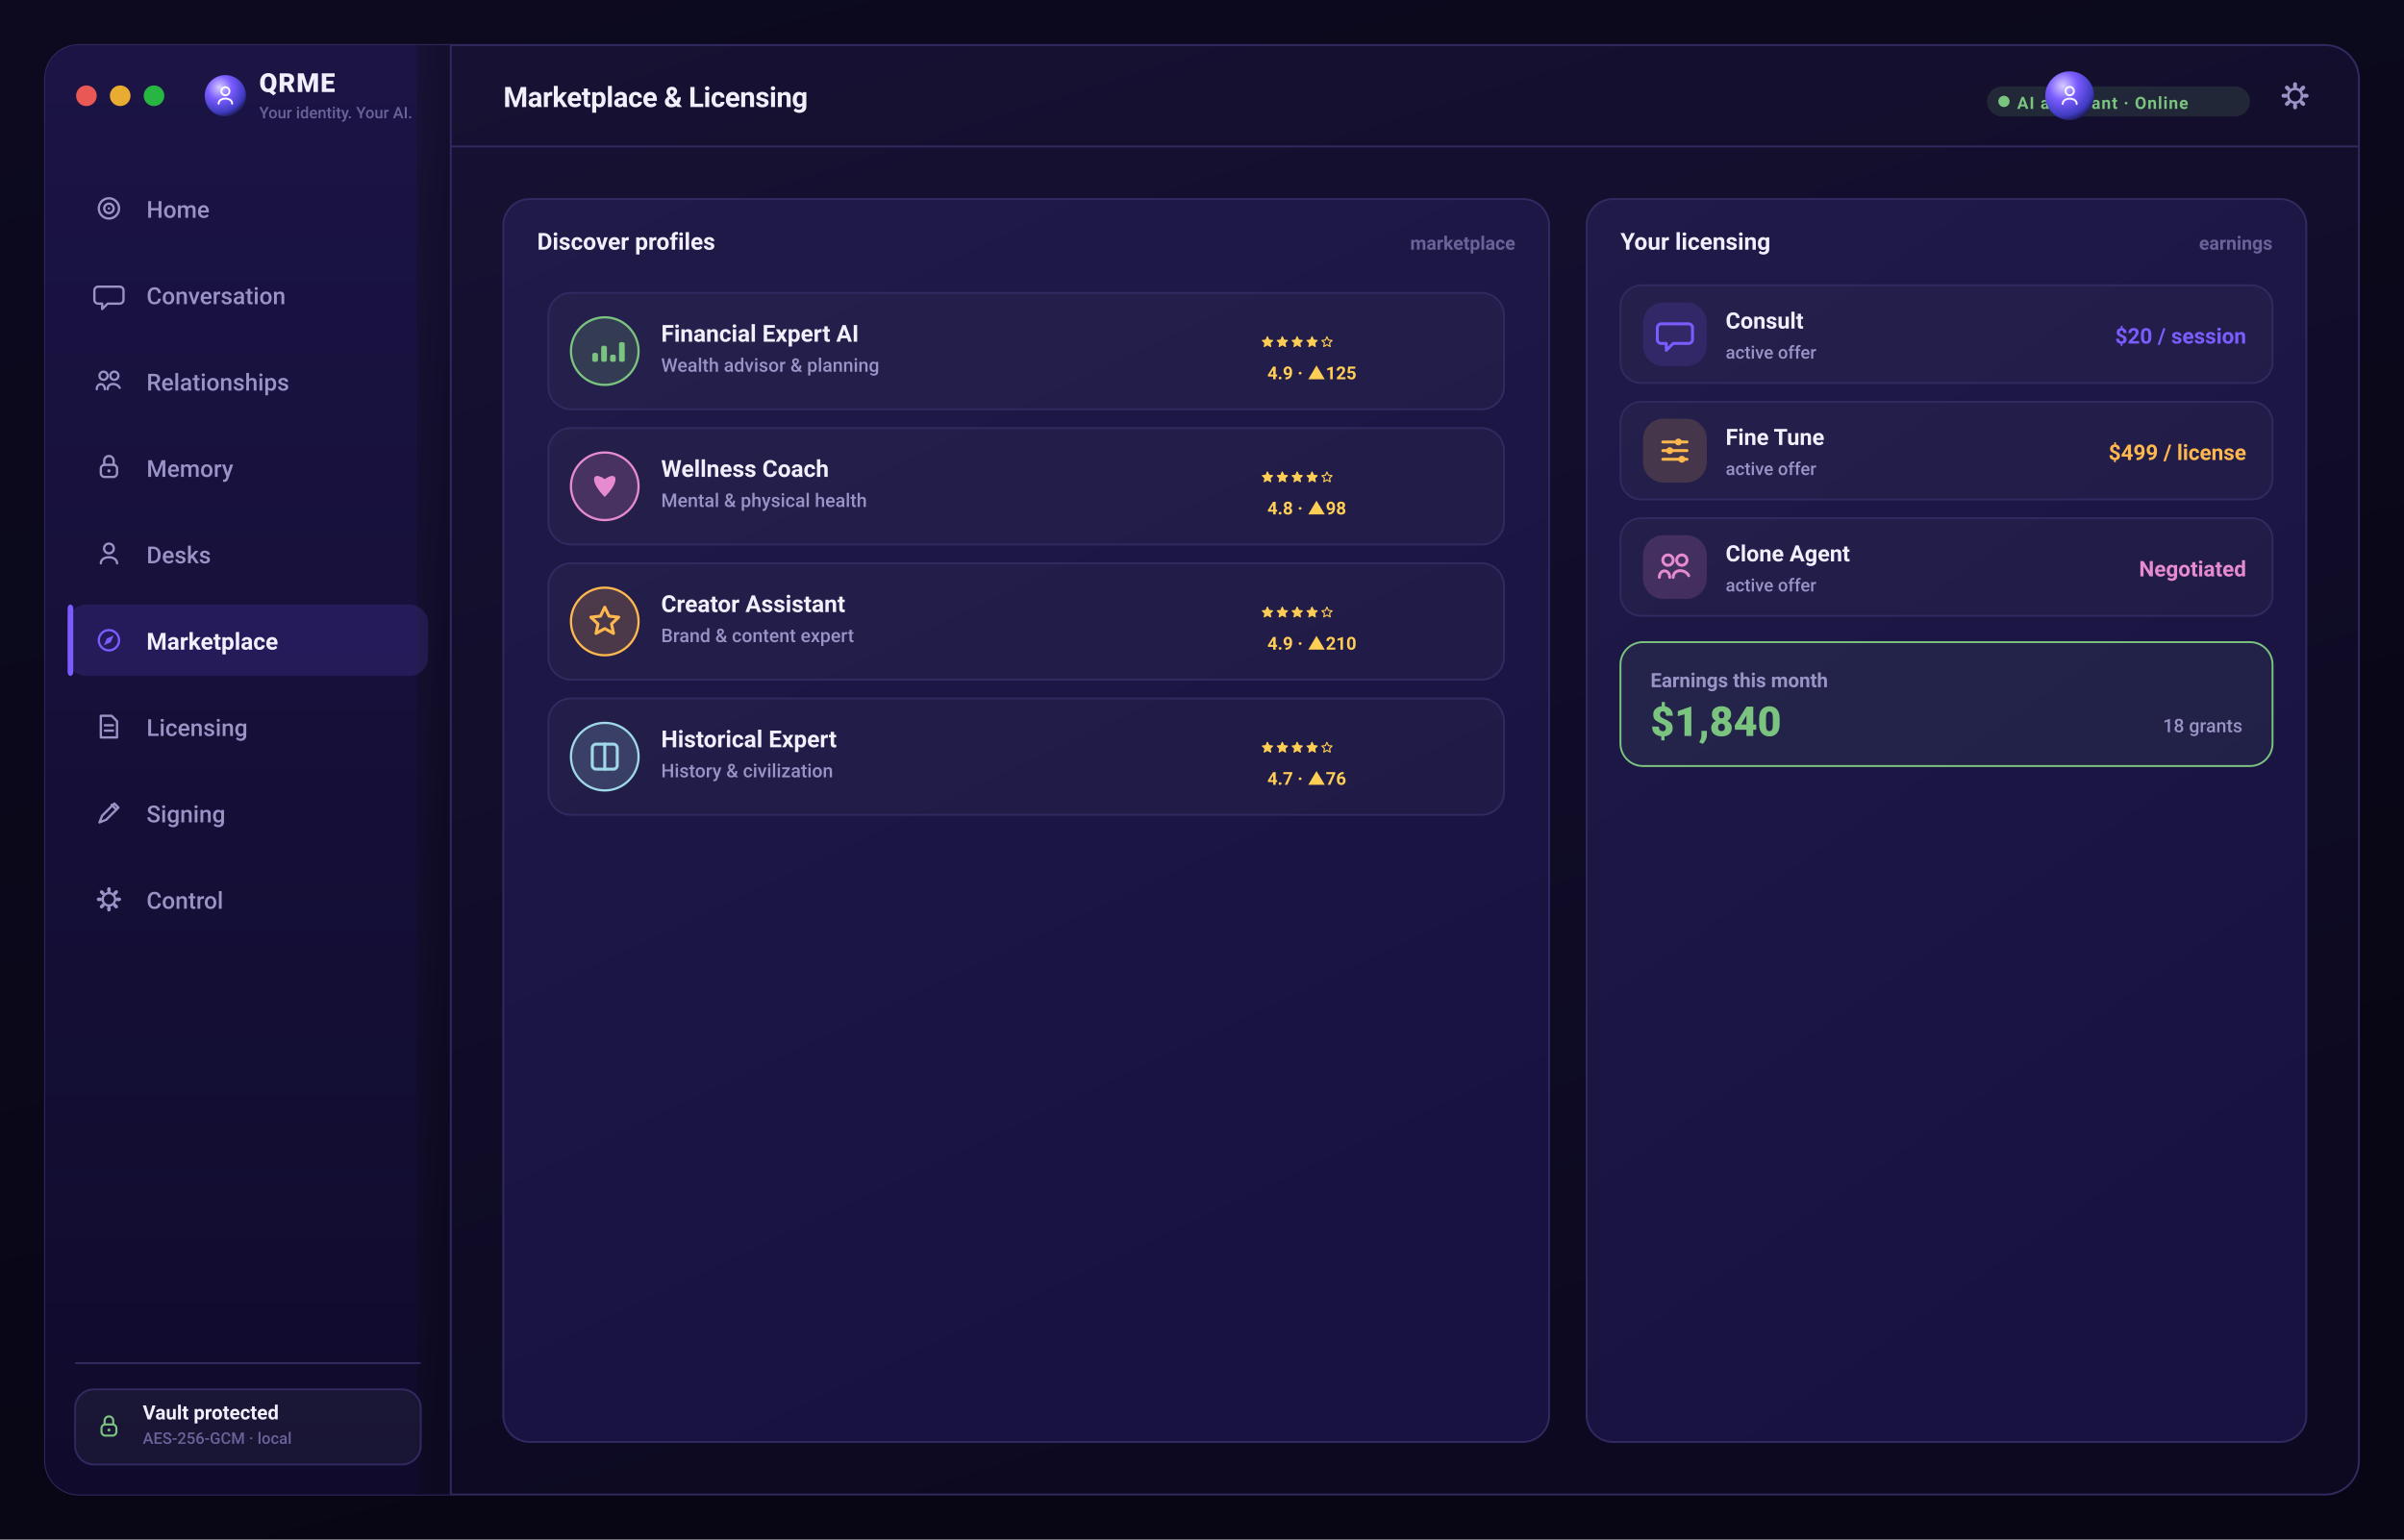
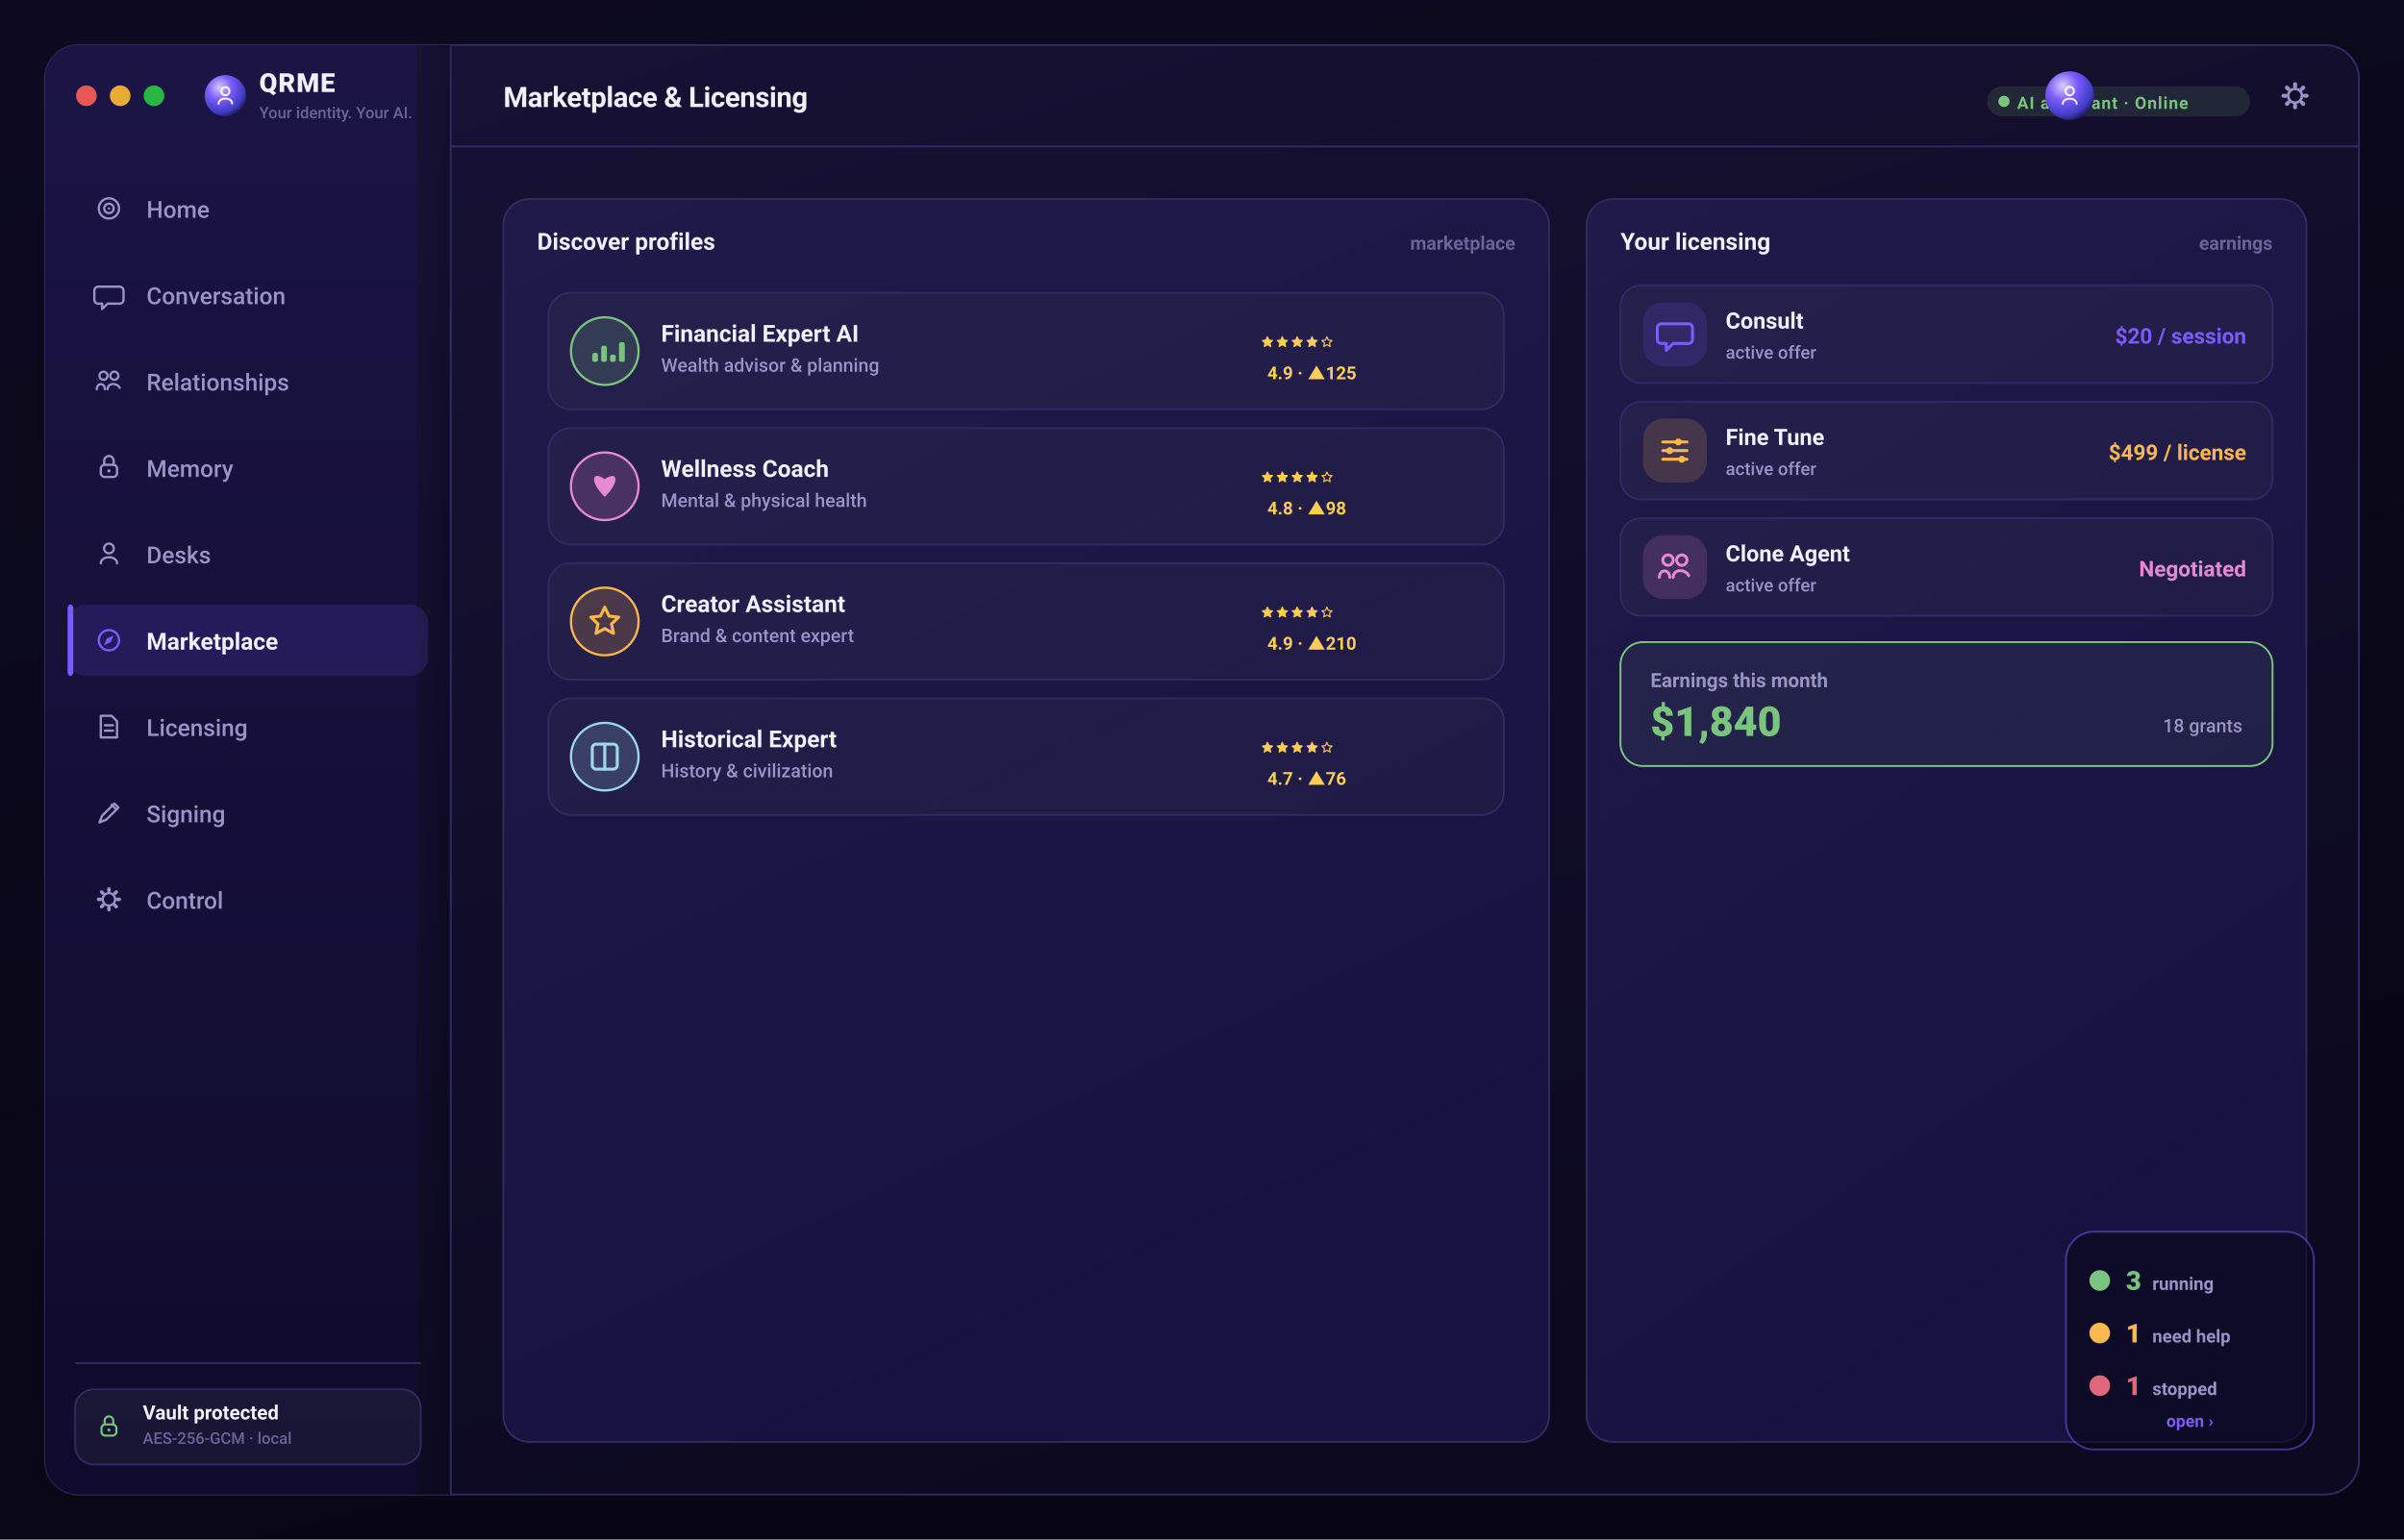
<svg xmlns="http://www.w3.org/2000/svg" width="1280" height="820" viewBox="0 0 1280 820" role="img" aria-label="QRME — Marketplace &amp; Licensing">
  <defs>
    <linearGradient id="gPage" x1="0" y1="0" x2="0.4" y2="1">
      <stop offset="0" stop-color="#0d0a20" />
      <stop offset="1" stop-color="#080614" />
    </linearGradient>
    <linearGradient id="gScr" x1="0" y1="0" x2="0.5" y2="1">
      <stop offset="0" stop-color="#181235" />
      <stop offset="1" stop-color="#0c0920" />
    </linearGradient>
    <linearGradient id="gSide" x1="0" y1="0" x2="0" y2="1">
      <stop offset="0" stop-color="#1b1445" />
      <stop offset="1" stop-color="#100b2c" />
    </linearGradient>
    <linearGradient id="gCard" x1="0" y1="0" x2="0.4" y2="1">
      <stop offset="0" stop-color="#201a48" />
      <stop offset="1" stop-color="#181240" />
    </linearGradient>
    <linearGradient id="gBrand" x1="0" y1="0" x2="1" y2="0">
      <stop offset="0" stop-color="#7b5cff" />
      <stop offset="1" stop-color="#9d7bff" />
    </linearGradient>
    <linearGradient id="gAmber" x1="0" y1="0" x2="1" y2="0">
      <stop offset="0" stop-color="#ffb84d" />
      <stop offset="1" stop-color="#ffd27a" />
    </linearGradient>
    <radialGradient id="orb" cx="36%" cy="30%" r="78%">
      <stop offset="0" stop-color="#d9ccff" />
      <stop offset="38%" stop-color="#7b5cff" />
      <stop offset="78%" stop-color="#3f3bc0" />
      <stop offset="100%" stop-color="#140f34" />
    </radialGradient>
  </defs>
  <rect x="0.0" y="0.0" width="1280.0" height="820.0" rx="0" fill="url(#gPage)" />
  <rect x="24" y="24" width="1232" height="772" rx="18" fill="url(#gScr)" stroke="#302a60" stroke-width="1" />
  <rect x="24.0" y="24.0" width="216.0" height="772.0" rx="18" fill="url(#gSide)" />
  <rect x="222.0" y="24.0" width="18.0" height="772.0" rx="0" fill="url(#gScr)" />
  <line x1="240" y1="24" x2="240" y2="796" stroke="#302a60" stroke-width="1" />
  <line x1="240" y1="78" x2="1256" y2="78" stroke="#302a60" stroke-width="1" />
  <circle cx="46" cy="51" r="5.5" fill="#ff5f57" opacity="0.9" />
  <circle cx="64" cy="51" r="5.5" fill="#febc2e" opacity="0.9" />
  <circle cx="82" cy="51" r="5.5" fill="#28c840" opacity="0.9" />
  <circle cx="120" cy="51" r="11" fill="url(#orb)" />
  <circle cx="120" cy="48.6" r="2.16" fill="none" stroke="rgba(255,255,255,0.95)" stroke-width="1.02" stroke-linecap="round" stroke-linejoin="round" />
  <path d="M116.4 55.2 c0 -3.6 7.2 -3.6 7.2 0" fill="none" stroke="rgba(255,255,255,0.95)" stroke-width="1.02" stroke-linecap="round" stroke-linejoin="round" />
  <text x="138.0" y="49.0" font-family="-apple-system,BlinkMacSystemFont,'SF Pro Display','SF Pro Text','Segoe UI',Roboto,system-ui,sans-serif" font-size="14" font-weight="800" fill="#f2effc" text-anchor="start" letter-spacing="0.5">QRME</text>
  <text x="138.0" y="63.0" font-family="-apple-system,BlinkMacSystemFont,'SF Pro Display','SF Pro Text','Segoe UI',Roboto,system-ui,sans-serif" font-size="8.5" font-weight="500" fill="#6a6399" text-anchor="start">Your identity. Your AI.</text>
  <text x="268.0" y="57.0" font-family="-apple-system,BlinkMacSystemFont,'SF Pro Display','SF Pro Text','Segoe UI',Roboto,system-ui,sans-serif" font-size="15" font-weight="700" fill="#f2effc" text-anchor="start" letter-spacing="-0.2">Marketplace &amp; Licensing</text>
  <rect x="1220.96" y="43.8" width="2.08" height="3.2" rx="1" transform="rotate(0 1222 51)" fill="#9a93c6" />
  <rect x="1220.96" y="43.8" width="2.08" height="3.2" rx="1" transform="rotate(45 1222 51)" fill="#9a93c6" />
  <rect x="1220.96" y="43.8" width="2.08" height="3.2" rx="1" transform="rotate(90 1222 51)" fill="#9a93c6" />
  <rect x="1220.96" y="43.8" width="2.08" height="3.2" rx="1" transform="rotate(135 1222 51)" fill="#9a93c6" />
  <rect x="1220.96" y="43.8" width="2.08" height="3.2" rx="1" transform="rotate(180 1222 51)" fill="#9a93c6" />
  <rect x="1220.96" y="43.8" width="2.08" height="3.2" rx="1" transform="rotate(225 1222 51)" fill="#9a93c6" />
  <rect x="1220.96" y="43.8" width="2.08" height="3.2" rx="1" transform="rotate(270 1222 51)" fill="#9a93c6" />
  <rect x="1220.96" y="43.8" width="2.08" height="3.2" rx="1" transform="rotate(315 1222 51)" fill="#9a93c6" />
  <circle cx="1222" cy="51" r="3.68" fill="none" stroke="#9a93c6" stroke-width="1.36" stroke-linecap="round" stroke-linejoin="round" />
  <rect x="1058.0" y="46.0" width="140.0" height="16.0" rx="8" fill="rgba(123,196,127,0.14)" />
  <circle cx="1067.0" cy="54" r="3" fill="#7bc47f" />
  <text x="1074.0" y="58.0" font-family="-apple-system,BlinkMacSystemFont,'SF Pro Display','SF Pro Text','Segoe UI',Roboto,system-ui,sans-serif" font-size="9" font-weight="700" fill="#7bc47f" text-anchor="start" letter-spacing="0.5">AI assistant · Online</text>
  <circle cx="1102" cy="51" r="13" fill="url(#orb)" />
  <circle cx="1102" cy="48.52" r="2.232" fill="none" stroke="rgba(255,255,255,0.9)" stroke-width="1.05" stroke-linecap="round" stroke-linejoin="round" />
  <path d="M1098.28 55.34 c0 -3.72 7.44 -3.72 7.44 0" fill="none" stroke="rgba(255,255,255,0.9)" stroke-width="1.05" stroke-linecap="round" stroke-linejoin="round" />
  <circle cx="58" cy="111" r="5.4" fill="none" stroke="#9a93c6" stroke-width="1.22" stroke-linecap="round" stroke-linejoin="round" />
  <circle cx="58" cy="111" r="2.52" fill="none" stroke="#9a93c6" stroke-width="1.22" stroke-linecap="round" stroke-linejoin="round" />
  <circle cx="58" cy="111" r="0.648" fill="#9a93c6" />
  <text x="78.0" y="116.0" font-family="-apple-system,BlinkMacSystemFont,'SF Pro Display','SF Pro Text','Segoe UI',Roboto,system-ui,sans-serif" font-size="12.5" font-weight="500" fill="#9a93c6" text-anchor="start">Home</text>
  <path d="M52.24 152.68 h11.52 a2 2 0 0 1 2 2 v5.04 a2 2 0 0 1 -2 2 h-6.48 l-2.88 2.88 v-2.88 h-2.16 a2 2 0 0 1 -2 -2 v-5.04 a2 2 0 0 1 2 -2 Z" fill="none" stroke="#9a93c6" stroke-width="1.22" stroke-linecap="round" stroke-linejoin="round" />
  <text x="78.0" y="162.0" font-family="-apple-system,BlinkMacSystemFont,'SF Pro Display','SF Pro Text','Segoe UI',Roboto,system-ui,sans-serif" font-size="12.5" font-weight="500" fill="#9a93c6" text-anchor="start">Conversation</text>
  <circle cx="55.12" cy="200.12" r="2.16" fill="none" stroke="#9a93c6" stroke-width="1.22" stroke-linecap="round" stroke-linejoin="round" />
  <circle cx="60.88" cy="200.12" r="2.16" fill="none" stroke="#9a93c6" stroke-width="1.22" stroke-linecap="round" stroke-linejoin="round" />
  <path d="M51.52 207.32 c0 -3.6 4.32 -3.6 4.32 0 M57.28 207.32 c0 -3.6 5.04 -3.6 6.48 -0.72" fill="none" stroke="#9a93c6" stroke-width="1.22" stroke-linecap="round" stroke-linejoin="round" />
  <text x="78.0" y="208.0" font-family="-apple-system,BlinkMacSystemFont,'SF Pro Display','SF Pro Text','Segoe UI',Roboto,system-ui,sans-serif" font-size="12.5" font-weight="500" fill="#9a93c6" text-anchor="start">Relationships</text>
  <rect x="53.68" y="247.56" width="8.64" height="6.48" rx="2" fill="none" stroke="#9a93c6" stroke-width="1.22" stroke-linecap="round" stroke-linejoin="round" />
  <path d="M55.48 247.56 v-2.16 a2.52 2.52 0 0 1 5.04 0 v2.16" fill="none" stroke="#9a93c6" stroke-width="1.22" stroke-linecap="round" stroke-linejoin="round" />
  <circle cx="58" cy="250.8" r="0.864" fill="#9a93c6" />
  <text x="78.0" y="254.0" font-family="-apple-system,BlinkMacSystemFont,'SF Pro Display','SF Pro Text','Segoe UI',Roboto,system-ui,sans-serif" font-size="12.5" font-weight="500" fill="#9a93c6" text-anchor="start">Memory</text>
  <circle cx="58" cy="292.12" r="2.592" fill="none" stroke="#9a93c6" stroke-width="1.22" stroke-linecap="round" stroke-linejoin="round" />
  <path d="M53.68 300.04 c0 -4.32 8.64 -4.32 8.64 0" fill="none" stroke="#9a93c6" stroke-width="1.22" stroke-linecap="round" stroke-linejoin="round" />
  <text x="78.0" y="300.0" font-family="-apple-system,BlinkMacSystemFont,'SF Pro Display','SF Pro Text','Segoe UI',Roboto,system-ui,sans-serif" font-size="12.5" font-weight="500" fill="#9a93c6" text-anchor="start">Desks</text>
  <rect x="36.0" y="322.0" width="192.0" height="38.0" rx="10" fill="rgba(123,92,255,0.16)" />
  <rect x="36.0" y="322.0" width="3.0" height="38.0" rx="2" fill="#7b5cff" />
  <circle cx="58" cy="341" r="5.4" fill="none" stroke="#7b5cff" stroke-width="1.22" stroke-linecap="round" stroke-linejoin="round" />
  <path d="M60.52 338.48 l-1.584 3.6 -3.6 1.584 1.584 -3.6 Z" fill="#7b5cff" />
  <text x="78.0" y="346.0" font-family="-apple-system,BlinkMacSystemFont,'SF Pro Display','SF Pro Text','Segoe UI',Roboto,system-ui,sans-serif" font-size="12.5" font-weight="650" fill="#f2effc" text-anchor="start">Marketplace</text>
  <path d="M53.68 381.24 h5.76 l2.88 2.88 v8.64 h-8.64 Z" fill="none" stroke="#9a93c6" stroke-width="1.22" stroke-linecap="round" stroke-linejoin="round" />
  <path d="M55.84 386.28 h4.32 M55.84 389.16 h4.32" fill="none" stroke="#9a93c6" stroke-width="1.22" stroke-linecap="round" stroke-linejoin="round" />
  <text x="78.0" y="392.0" font-family="-apple-system,BlinkMacSystemFont,'SF Pro Display','SF Pro Text','Segoe UI',Roboto,system-ui,sans-serif" font-size="12.5" font-weight="500" fill="#9a93c6" text-anchor="start">Licensing</text>
  <path d="M52.96 438.04 l1.44 -3.6 6.48 -6.48 2.16 2.16 -6.48 6.48 -3.6 1.44 Z" fill="none" stroke="#9a93c6" stroke-width="1.22" stroke-linecap="round" stroke-linejoin="round" />
  <path d="M59.44 428.68 l2.16 2.16" fill="none" stroke="#9a93c6" stroke-width="1.22" stroke-linecap="round" stroke-linejoin="round" />
  <text x="78.0" y="438.0" font-family="-apple-system,BlinkMacSystemFont,'SF Pro Display','SF Pro Text','Segoe UI',Roboto,system-ui,sans-serif" font-size="12.5" font-weight="500" fill="#9a93c6" text-anchor="start">Signing</text>
  <rect x="57.064" y="472.52" width="1.872" height="2.88" rx="1" transform="rotate(0 58 479)" fill="#9a93c6" />
  <rect x="57.064" y="472.52" width="1.872" height="2.88" rx="1" transform="rotate(45 58 479)" fill="#9a93c6" />
  <rect x="57.064" y="472.52" width="1.872" height="2.88" rx="1" transform="rotate(90 58 479)" fill="#9a93c6" />
  <rect x="57.064" y="472.52" width="1.872" height="2.88" rx="1" transform="rotate(135 58 479)" fill="#9a93c6" />
  <rect x="57.064" y="472.52" width="1.872" height="2.88" rx="1" transform="rotate(180 58 479)" fill="#9a93c6" />
  <rect x="57.064" y="472.52" width="1.872" height="2.88" rx="1" transform="rotate(225 58 479)" fill="#9a93c6" />
  <rect x="57.064" y="472.52" width="1.872" height="2.88" rx="1" transform="rotate(270 58 479)" fill="#9a93c6" />
  <rect x="57.064" y="472.52" width="1.872" height="2.88" rx="1" transform="rotate(315 58 479)" fill="#9a93c6" />
  <circle cx="58" cy="479" r="3.312" fill="none" stroke="#9a93c6" stroke-width="1.22" stroke-linecap="round" stroke-linejoin="round" />
  <text x="78.0" y="484.0" font-family="-apple-system,BlinkMacSystemFont,'SF Pro Display','SF Pro Text','Segoe UI',Roboto,system-ui,sans-serif" font-size="12.5" font-weight="500" fill="#9a93c6" text-anchor="start">Control</text>
  <line x1="40" y1="726" x2="224" y2="726" stroke="#302a60" stroke-width="1" />
  <rect x="40.0" y="740.0" width="184.0" height="40.0" rx="10" fill="rgba(255,255,255,0.04)" stroke="#302a60" stroke-width="1" />
  <rect x="54.04" y="758.68" width="7.92" height="5.94" rx="2" fill="none" stroke="#7bc47f" stroke-width="1.12" stroke-linecap="round" stroke-linejoin="round" />
  <path d="M55.69 758.68 v-1.98 a2.31 2.31 0 0 1 4.62 0 v1.98" fill="none" stroke="#7bc47f" stroke-width="1.12" stroke-linecap="round" stroke-linejoin="round" />
  <circle cx="58" cy="761.65" r="0.792" fill="#7bc47f" />
  <text x="76.0" y="756.0" font-family="-apple-system,BlinkMacSystemFont,'SF Pro Display','SF Pro Text','Segoe UI',Roboto,system-ui,sans-serif" font-size="10.5" font-weight="650" fill="#f2effc" text-anchor="start">Vault protected</text>
  <text x="76.0" y="769.0" font-family="-apple-system,BlinkMacSystemFont,'SF Pro Display','SF Pro Text','Segoe UI',Roboto,system-ui,sans-serif" font-size="8.5" font-weight="500" fill="#6a6399" text-anchor="start">AES-256-GCM · local</text>
  <rect x="268.0" y="106.0" width="556.8" height="662.0" rx="14" fill="url(#gCard)" stroke="#302a60" stroke-width="1" />
  <text x="286.0" y="133.0" font-family="-apple-system,BlinkMacSystemFont,'SF Pro Display','SF Pro Text','Segoe UI',Roboto,system-ui,sans-serif" font-size="12.5" font-weight="700" fill="#f2effc" text-anchor="start">Discover profiles</text>
  <text x="806.8" y="133.0" font-family="-apple-system,BlinkMacSystemFont,'SF Pro Display','SF Pro Text','Segoe UI',Roboto,system-ui,sans-serif" font-size="10" font-weight="600" fill="#6a6399" text-anchor="end">marketplace</text>
  <rect x="292.0" y="156.0" width="508.8" height="62.0" rx="12" fill="rgba(255,255,255,0.03)" stroke="#302a60" stroke-width="1" />
  <circle cx="322" cy="187" r="18" fill="rgba(123,196,127,0.18)" stroke="#7bc47f" stroke-width="1.2" />
  <rect x="315.35" y="187.95" width="3.04" height="4.75" rx="1" fill="#7bc47f" />
  <rect x="320.1" y="184.15" width="3.04" height="8.55" rx="1" fill="#7bc47f" />
  <rect x="324.85" y="188.9" width="3.04" height="3.8" rx="1" fill="#7bc47f" />
  <rect x="329.6" y="182.25" width="3.04" height="10.45" rx="1" fill="#7bc47f" />
  <text x="352.0" y="182.0" font-family="-apple-system,BlinkMacSystemFont,'SF Pro Display','SF Pro Text','Segoe UI',Roboto,system-ui,sans-serif" font-size="12.5" font-weight="700" fill="#f2effc" text-anchor="start">Financial Expert AI</text>
  <text x="352.0" y="198.0" font-family="-apple-system,BlinkMacSystemFont,'SF Pro Display','SF Pro Text','Segoe UI',Roboto,system-ui,sans-serif" font-size="10" font-weight="500" fill="#9a93c6" text-anchor="start">Wealth advisor &amp; planning</text>
  <path d="M674.8 179.36 l0.858 1.782 1.914 0.198 -1.386 1.32 0.396 1.914 -1.716 -0.99 -1.716 0.99 0.396 -1.914 -1.386 -1.32 1.914 -0.198 Z" fill="#ffce54" stroke="#ffce54" stroke-width="0.594" stroke-linejoin="round" />
  <path d="M682.72 179.36 l0.858 1.782 1.914 0.198 -1.386 1.32 0.396 1.914 -1.716 -0.99 -1.716 0.99 0.396 -1.914 -1.386 -1.32 1.914 -0.198 Z" fill="#ffce54" stroke="#ffce54" stroke-width="0.594" stroke-linejoin="round" />
  <path d="M690.64 179.36 l0.858 1.782 1.914 0.198 -1.386 1.32 0.396 1.914 -1.716 -0.99 -1.716 0.99 0.396 -1.914 -1.386 -1.32 1.914 -0.198 Z" fill="#ffce54" stroke="#ffce54" stroke-width="0.594" stroke-linejoin="round" />
  <path d="M698.56 179.36 l0.858 1.782 1.914 0.198 -1.386 1.32 0.396 1.914 -1.716 -0.99 -1.716 0.99 0.396 -1.914 -1.386 -1.32 1.914 -0.198 Z" fill="#ffce54" stroke="#ffce54" stroke-width="0.594" stroke-linejoin="round" />
  <path d="M706.48 179.36 l0.858 1.782 1.914 0.198 -1.386 1.32 0.396 1.914 -1.716 -0.99 -1.716 0.99 0.396 -1.914 -1.386 -1.32 1.914 -0.198 Z" fill="none" stroke="#ffce54" stroke-width="0.594" stroke-linejoin="round" />
  <text x="674.8" y="202.0" font-family="-apple-system,BlinkMacSystemFont,'SF Pro Display','SF Pro Text','Segoe UI',Roboto,system-ui,sans-serif" font-size="9.5" font-weight="600" fill="#ffce54" text-anchor="start">4.9 · ▲125</text>
  <rect x="292.0" y="228.0" width="508.8" height="62.0" rx="12" fill="rgba(255,255,255,0.03)" stroke="#302a60" stroke-width="1" />
  <circle cx="322" cy="259" r="18" fill="rgba(231,139,208,0.18)" stroke="#e78bd0" stroke-width="1.2" />
  <path d="M322 264.7 C313.45 256.15,315.35 250.45,322 255.2 C328.65 250.45,330.55 256.15,322 264.7 Z" fill="#e78bd0" />
  <text x="352.0" y="254.0" font-family="-apple-system,BlinkMacSystemFont,'SF Pro Display','SF Pro Text','Segoe UI',Roboto,system-ui,sans-serif" font-size="12.5" font-weight="700" fill="#f2effc" text-anchor="start">Wellness Coach</text>
  <text x="352.0" y="270.0" font-family="-apple-system,BlinkMacSystemFont,'SF Pro Display','SF Pro Text','Segoe UI',Roboto,system-ui,sans-serif" font-size="10" font-weight="500" fill="#9a93c6" text-anchor="start">Mental &amp; physical health</text>
  <path d="M674.8 251.36 l0.858 1.782 1.914 0.198 -1.386 1.32 0.396 1.914 -1.716 -0.99 -1.716 0.99 0.396 -1.914 -1.386 -1.32 1.914 -0.198 Z" fill="#ffce54" stroke="#ffce54" stroke-width="0.594" stroke-linejoin="round" />
  <path d="M682.72 251.36 l0.858 1.782 1.914 0.198 -1.386 1.32 0.396 1.914 -1.716 -0.99 -1.716 0.99 0.396 -1.914 -1.386 -1.32 1.914 -0.198 Z" fill="#ffce54" stroke="#ffce54" stroke-width="0.594" stroke-linejoin="round" />
  <path d="M690.64 251.36 l0.858 1.782 1.914 0.198 -1.386 1.32 0.396 1.914 -1.716 -0.99 -1.716 0.99 0.396 -1.914 -1.386 -1.32 1.914 -0.198 Z" fill="#ffce54" stroke="#ffce54" stroke-width="0.594" stroke-linejoin="round" />
  <path d="M698.56 251.36 l0.858 1.782 1.914 0.198 -1.386 1.32 0.396 1.914 -1.716 -0.99 -1.716 0.99 0.396 -1.914 -1.386 -1.32 1.914 -0.198 Z" fill="#ffce54" stroke="#ffce54" stroke-width="0.594" stroke-linejoin="round" />
  <path d="M706.48 251.36 l0.858 1.782 1.914 0.198 -1.386 1.32 0.396 1.914 -1.716 -0.99 -1.716 0.99 0.396 -1.914 -1.386 -1.32 1.914 -0.198 Z" fill="none" stroke="#ffce54" stroke-width="0.594" stroke-linejoin="round" />
  <text x="674.8" y="274.0" font-family="-apple-system,BlinkMacSystemFont,'SF Pro Display','SF Pro Text','Segoe UI',Roboto,system-ui,sans-serif" font-size="9.5" font-weight="600" fill="#ffce54" text-anchor="start">4.8 · ▲98</text>
  <rect x="292.0" y="300.0" width="508.8" height="62.0" rx="12" fill="rgba(255,255,255,0.03)" stroke="#302a60" stroke-width="1" />
  <circle cx="322" cy="331" r="18" fill="rgba(255,184,77,0.18)" stroke="#ffb84d" stroke-width="1.2" />
  <path d="M322 323.4 l2.28 4.75 5.13 0.57 -3.8 3.61 1.045 5.035 -4.655 -2.565 -4.655 2.565 1.045 -5.035 -3.8 -3.61 5.13 -0.57 Z" fill="none" stroke="#ffb84d" stroke-width="1.61" stroke-linecap="round" stroke-linejoin="round" />
  <text x="352.0" y="326.0" font-family="-apple-system,BlinkMacSystemFont,'SF Pro Display','SF Pro Text','Segoe UI',Roboto,system-ui,sans-serif" font-size="12.5" font-weight="700" fill="#f2effc" text-anchor="start">Creator Assistant</text>
  <text x="352.0" y="342.0" font-family="-apple-system,BlinkMacSystemFont,'SF Pro Display','SF Pro Text','Segoe UI',Roboto,system-ui,sans-serif" font-size="10" font-weight="500" fill="#9a93c6" text-anchor="start">Brand &amp; content expert</text>
  <path d="M674.8 323.36 l0.858 1.782 1.914 0.198 -1.386 1.32 0.396 1.914 -1.716 -0.99 -1.716 0.99 0.396 -1.914 -1.386 -1.32 1.914 -0.198 Z" fill="#ffce54" stroke="#ffce54" stroke-width="0.594" stroke-linejoin="round" />
  <path d="M682.72 323.36 l0.858 1.782 1.914 0.198 -1.386 1.32 0.396 1.914 -1.716 -0.99 -1.716 0.99 0.396 -1.914 -1.386 -1.32 1.914 -0.198 Z" fill="#ffce54" stroke="#ffce54" stroke-width="0.594" stroke-linejoin="round" />
  <path d="M690.64 323.36 l0.858 1.782 1.914 0.198 -1.386 1.32 0.396 1.914 -1.716 -0.99 -1.716 0.99 0.396 -1.914 -1.386 -1.32 1.914 -0.198 Z" fill="#ffce54" stroke="#ffce54" stroke-width="0.594" stroke-linejoin="round" />
  <path d="M698.56 323.36 l0.858 1.782 1.914 0.198 -1.386 1.32 0.396 1.914 -1.716 -0.99 -1.716 0.99 0.396 -1.914 -1.386 -1.32 1.914 -0.198 Z" fill="#ffce54" stroke="#ffce54" stroke-width="0.594" stroke-linejoin="round" />
  <path d="M706.48 323.36 l0.858 1.782 1.914 0.198 -1.386 1.32 0.396 1.914 -1.716 -0.99 -1.716 0.99 0.396 -1.914 -1.386 -1.32 1.914 -0.198 Z" fill="none" stroke="#ffce54" stroke-width="0.594" stroke-linejoin="round" />
  <text x="674.8" y="346.0" font-family="-apple-system,BlinkMacSystemFont,'SF Pro Display','SF Pro Text','Segoe UI',Roboto,system-ui,sans-serif" font-size="9.5" font-weight="600" fill="#ffce54" text-anchor="start">4.9 · ▲210</text>
  <rect x="292.0" y="372.0" width="508.8" height="62.0" rx="12" fill="rgba(255,255,255,0.03)" stroke="#302a60" stroke-width="1" />
  <circle cx="322" cy="403" r="18" fill="rgba(159,216,232,0.18)" stroke="#9fd8e8" stroke-width="1.2" />
  <rect x="315.35" y="396.35" width="13.3" height="13.3" rx="2" fill="none" stroke="#9fd8e8" stroke-width="1.61" stroke-linecap="round" stroke-linejoin="round" />
  <path d="M322 396.35 v13.3" fill="none" stroke="#9fd8e8" stroke-width="1.61" stroke-linecap="round" stroke-linejoin="round" />
  <text x="352.0" y="398.0" font-family="-apple-system,BlinkMacSystemFont,'SF Pro Display','SF Pro Text','Segoe UI',Roboto,system-ui,sans-serif" font-size="12.5" font-weight="700" fill="#f2effc" text-anchor="start">Historical Expert</text>
  <text x="352.0" y="414.0" font-family="-apple-system,BlinkMacSystemFont,'SF Pro Display','SF Pro Text','Segoe UI',Roboto,system-ui,sans-serif" font-size="10" font-weight="500" fill="#9a93c6" text-anchor="start">History &amp; civilization</text>
  <path d="M674.8 395.36 l0.858 1.782 1.914 0.198 -1.386 1.32 0.396 1.914 -1.716 -0.99 -1.716 0.99 0.396 -1.914 -1.386 -1.32 1.914 -0.198 Z" fill="#ffce54" stroke="#ffce54" stroke-width="0.594" stroke-linejoin="round" />
  <path d="M682.72 395.36 l0.858 1.782 1.914 0.198 -1.386 1.32 0.396 1.914 -1.716 -0.99 -1.716 0.99 0.396 -1.914 -1.386 -1.32 1.914 -0.198 Z" fill="#ffce54" stroke="#ffce54" stroke-width="0.594" stroke-linejoin="round" />
  <path d="M690.64 395.36 l0.858 1.782 1.914 0.198 -1.386 1.32 0.396 1.914 -1.716 -0.99 -1.716 0.99 0.396 -1.914 -1.386 -1.32 1.914 -0.198 Z" fill="#ffce54" stroke="#ffce54" stroke-width="0.594" stroke-linejoin="round" />
  <path d="M698.56 395.36 l0.858 1.782 1.914 0.198 -1.386 1.32 0.396 1.914 -1.716 -0.99 -1.716 0.99 0.396 -1.914 -1.386 -1.32 1.914 -0.198 Z" fill="#ffce54" stroke="#ffce54" stroke-width="0.594" stroke-linejoin="round" />
  <path d="M706.48 395.36 l0.858 1.782 1.914 0.198 -1.386 1.32 0.396 1.914 -1.716 -0.99 -1.716 0.99 0.396 -1.914 -1.386 -1.32 1.914 -0.198 Z" fill="none" stroke="#ffce54" stroke-width="0.594" stroke-linejoin="round" />
  <text x="674.8" y="418.0" font-family="-apple-system,BlinkMacSystemFont,'SF Pro Display','SF Pro Text','Segoe UI',Roboto,system-ui,sans-serif" font-size="9.5" font-weight="600" fill="#ffce54" text-anchor="start">4.7 · ▲76</text>
  <rect x="844.8" y="106.0" width="383.2" height="662.0" rx="14" fill="url(#gCard)" stroke="#302a60" stroke-width="1" />
  <text x="862.8" y="133.0" font-family="-apple-system,BlinkMacSystemFont,'SF Pro Display','SF Pro Text','Segoe UI',Roboto,system-ui,sans-serif" font-size="12.5" font-weight="700" fill="#f2effc" text-anchor="start">Your licensing</text>
  <text x="1210.0" y="133.0" font-family="-apple-system,BlinkMacSystemFont,'SF Pro Display','SF Pro Text','Segoe UI',Roboto,system-ui,sans-serif" font-size="10" font-weight="600" fill="#6a6399" text-anchor="end">earnings</text>
  <rect x="862.8" y="152.0" width="347.2" height="52.0" rx="11" fill="rgba(255,255,255,0.03)" stroke="#302a60" stroke-width="1" />
  <rect x="874.8" y="161.0" width="34.0" height="34.0" rx="11" fill="rgba(123,92,255,0.16)" />
  <path d="M884.44 172.48 h14.72 a2 2 0 0 1 2 2 v6.44 a2 2 0 0 1 -2 2 h-8.28 l-3.68 3.68 v-3.68 h-2.76 a2 2 0 0 1 -2 -2 v-6.44 a2 2 0 0 1 2 -2 Z" fill="none" stroke="#7b5cff" stroke-width="1.56" stroke-linecap="round" stroke-linejoin="round" />
  <text x="918.8" y="175.0" font-family="-apple-system,BlinkMacSystemFont,'SF Pro Display','SF Pro Text','Segoe UI',Roboto,system-ui,sans-serif" font-size="12" font-weight="700" fill="#f2effc" text-anchor="start">Consult</text>
  <text x="918.8" y="191.0" font-family="-apple-system,BlinkMacSystemFont,'SF Pro Display','SF Pro Text','Segoe UI',Roboto,system-ui,sans-serif" font-size="9.5" font-weight="500" fill="#9a93c6" text-anchor="start">active offer</text>
  <text x="1196.0" y="183.0" font-family="-apple-system,BlinkMacSystemFont,'SF Pro Display','SF Pro Text','Segoe UI',Roboto,system-ui,sans-serif" font-size="11.5" font-weight="700" fill="#7b5cff" text-anchor="end">$20 / session</text>
  <rect x="862.8" y="214.0" width="347.2" height="52.0" rx="11" fill="rgba(255,255,255,0.03)" stroke="#302a60" stroke-width="1" />
  <rect x="874.8" y="223.0" width="34.0" height="34.0" rx="11" fill="rgba(255,184,77,0.16)" />
  <path d="M885.36 235.4 h12.88 M885.36 240 h12.88 M885.36 244.6 h12.88" fill="none" stroke="#ffb84d" stroke-width="1.56" stroke-linecap="round" stroke-linejoin="round" />
  <circle cx="893.64" cy="235.4" r="1.84" fill="#ffb84d" />
  <circle cx="889.04" cy="240" r="1.84" fill="#ffb84d" />
  <circle cx="895.48" cy="244.6" r="1.84" fill="#ffb84d" />
  <text x="918.8" y="237.0" font-family="-apple-system,BlinkMacSystemFont,'SF Pro Display','SF Pro Text','Segoe UI',Roboto,system-ui,sans-serif" font-size="12" font-weight="700" fill="#f2effc" text-anchor="start">Fine Tune</text>
  <text x="918.8" y="253.0" font-family="-apple-system,BlinkMacSystemFont,'SF Pro Display','SF Pro Text','Segoe UI',Roboto,system-ui,sans-serif" font-size="9.5" font-weight="500" fill="#9a93c6" text-anchor="start">active offer</text>
  <text x="1196.0" y="245.0" font-family="-apple-system,BlinkMacSystemFont,'SF Pro Display','SF Pro Text','Segoe UI',Roboto,system-ui,sans-serif" font-size="11.5" font-weight="700" fill="#ffb84d" text-anchor="end">$499 / license</text>
  <rect x="862.8" y="276.0" width="347.2" height="52.0" rx="11" fill="rgba(255,255,255,0.03)" stroke="#302a60" stroke-width="1" />
  <rect x="874.8" y="285.0" width="34.0" height="34.0" rx="11" fill="rgba(231,139,208,0.16)" />
  <circle cx="888.12" cy="298.32" r="2.76" fill="none" stroke="#e78bd0" stroke-width="1.56" stroke-linecap="round" stroke-linejoin="round" />
  <circle cx="895.48" cy="298.32" r="2.76" fill="none" stroke="#e78bd0" stroke-width="1.56" stroke-linecap="round" stroke-linejoin="round" />
  <path d="M883.52 307.52 c0 -4.6 5.52 -4.6 5.52 0 M890.88 307.52 c0 -4.6 6.44 -4.6 8.28 -0.92" fill="none" stroke="#e78bd0" stroke-width="1.56" stroke-linecap="round" stroke-linejoin="round" />
  <text x="918.8" y="299.0" font-family="-apple-system,BlinkMacSystemFont,'SF Pro Display','SF Pro Text','Segoe UI',Roboto,system-ui,sans-serif" font-size="12" font-weight="700" fill="#f2effc" text-anchor="start">Clone Agent</text>
  <text x="918.8" y="315.0" font-family="-apple-system,BlinkMacSystemFont,'SF Pro Display','SF Pro Text','Segoe UI',Roboto,system-ui,sans-serif" font-size="9.5" font-weight="500" fill="#9a93c6" text-anchor="start">active offer</text>
  <text x="1196.0" y="307.0" font-family="-apple-system,BlinkMacSystemFont,'SF Pro Display','SF Pro Text','Segoe UI',Roboto,system-ui,sans-serif" font-size="11.5" font-weight="700" fill="#e78bd0" text-anchor="end">Negotiated</text>
  <rect x="862.8" y="342.0" width="347.2" height="66.0" rx="12" fill="rgba(123,196,127,0.08)" stroke="#7bc47f" stroke-width="1" />
  <text x="878.8" y="366.0" font-family="-apple-system,BlinkMacSystemFont,'SF Pro Display','SF Pro Text','Segoe UI',Roboto,system-ui,sans-serif" font-size="10.5" font-weight="600" fill="#9a93c6" text-anchor="start">Earnings this month</text>
  <text x="878.8" y="392.0" font-family="-apple-system,BlinkMacSystemFont,'SF Pro Display','SF Pro Text','Segoe UI',Roboto,system-ui,sans-serif" font-size="22" font-weight="800" fill="#7bc47f" text-anchor="start">$1,840</text>
  <text x="1194.0" y="390.0" font-family="-apple-system,BlinkMacSystemFont,'SF Pro Display','SF Pro Text','Segoe UI',Roboto,system-ui,sans-serif" font-size="10" font-weight="500" fill="#9a93c6" text-anchor="end">18 grants</text>
+   <rect x="1100.0" y="656.0" width="132.0" height="116.0" rx="15" fill="rgba(9,7,26,0.62)" stroke="rgba(123,92,255,0.5)" stroke-width="1" />
+   <circle cx="1118" cy="682" r="5.5" fill="#7bc47f" />
+   <text x="1132.0" y="687.0" font-family="-apple-system,BlinkMacSystemFont,'SF Pro Display','SF Pro Text','Segoe UI',Roboto,system-ui,sans-serif" font-size="14" font-weight="800" fill="#7bc47f" text-anchor="start">3</text>
+   <text x="1146.0" y="687.0" font-family="-apple-system,BlinkMacSystemFont,'SF Pro Display','SF Pro Text','Segoe UI',Roboto,system-ui,sans-serif" font-size="9.5" font-weight="600" fill="#9a93c6" text-anchor="start">running</text>
+   <circle cx="1118" cy="710" r="5.5" fill="#ffb84d" />
+   <text x="1132.0" y="715.0" font-family="-apple-system,BlinkMacSystemFont,'SF Pro Display','SF Pro Text','Segoe UI',Roboto,system-ui,sans-serif" font-size="14" font-weight="800" fill="#ffb84d" text-anchor="start">1</text>
+   <text x="1146.0" y="715.0" font-family="-apple-system,BlinkMacSystemFont,'SF Pro Display','SF Pro Text','Segoe UI',Roboto,system-ui,sans-serif" font-size="9.5" font-weight="600" fill="#9a93c6" text-anchor="start">need help</text>
+   <circle cx="1118" cy="738" r="5.5" fill="#e0687a" />
+   <text x="1132.0" y="743.0" font-family="-apple-system,BlinkMacSystemFont,'SF Pro Display','SF Pro Text','Segoe UI',Roboto,system-ui,sans-serif" font-size="14" font-weight="800" fill="#e0687a" text-anchor="start">1</text>
+   <text x="1146.0" y="743.0" font-family="-apple-system,BlinkMacSystemFont,'SF Pro Display','SF Pro Text','Segoe UI',Roboto,system-ui,sans-serif" font-size="9.5" font-weight="600" fill="#9a93c6" text-anchor="start">stopped</text>
+   <text x="1166.0" y="760.0" font-family="-apple-system,BlinkMacSystemFont,'SF Pro Display','SF Pro Text','Segoe UI',Roboto,system-ui,sans-serif" font-size="9" font-weight="700" fill="#7b5cff" text-anchor="middle">open ›</text>
</svg>
